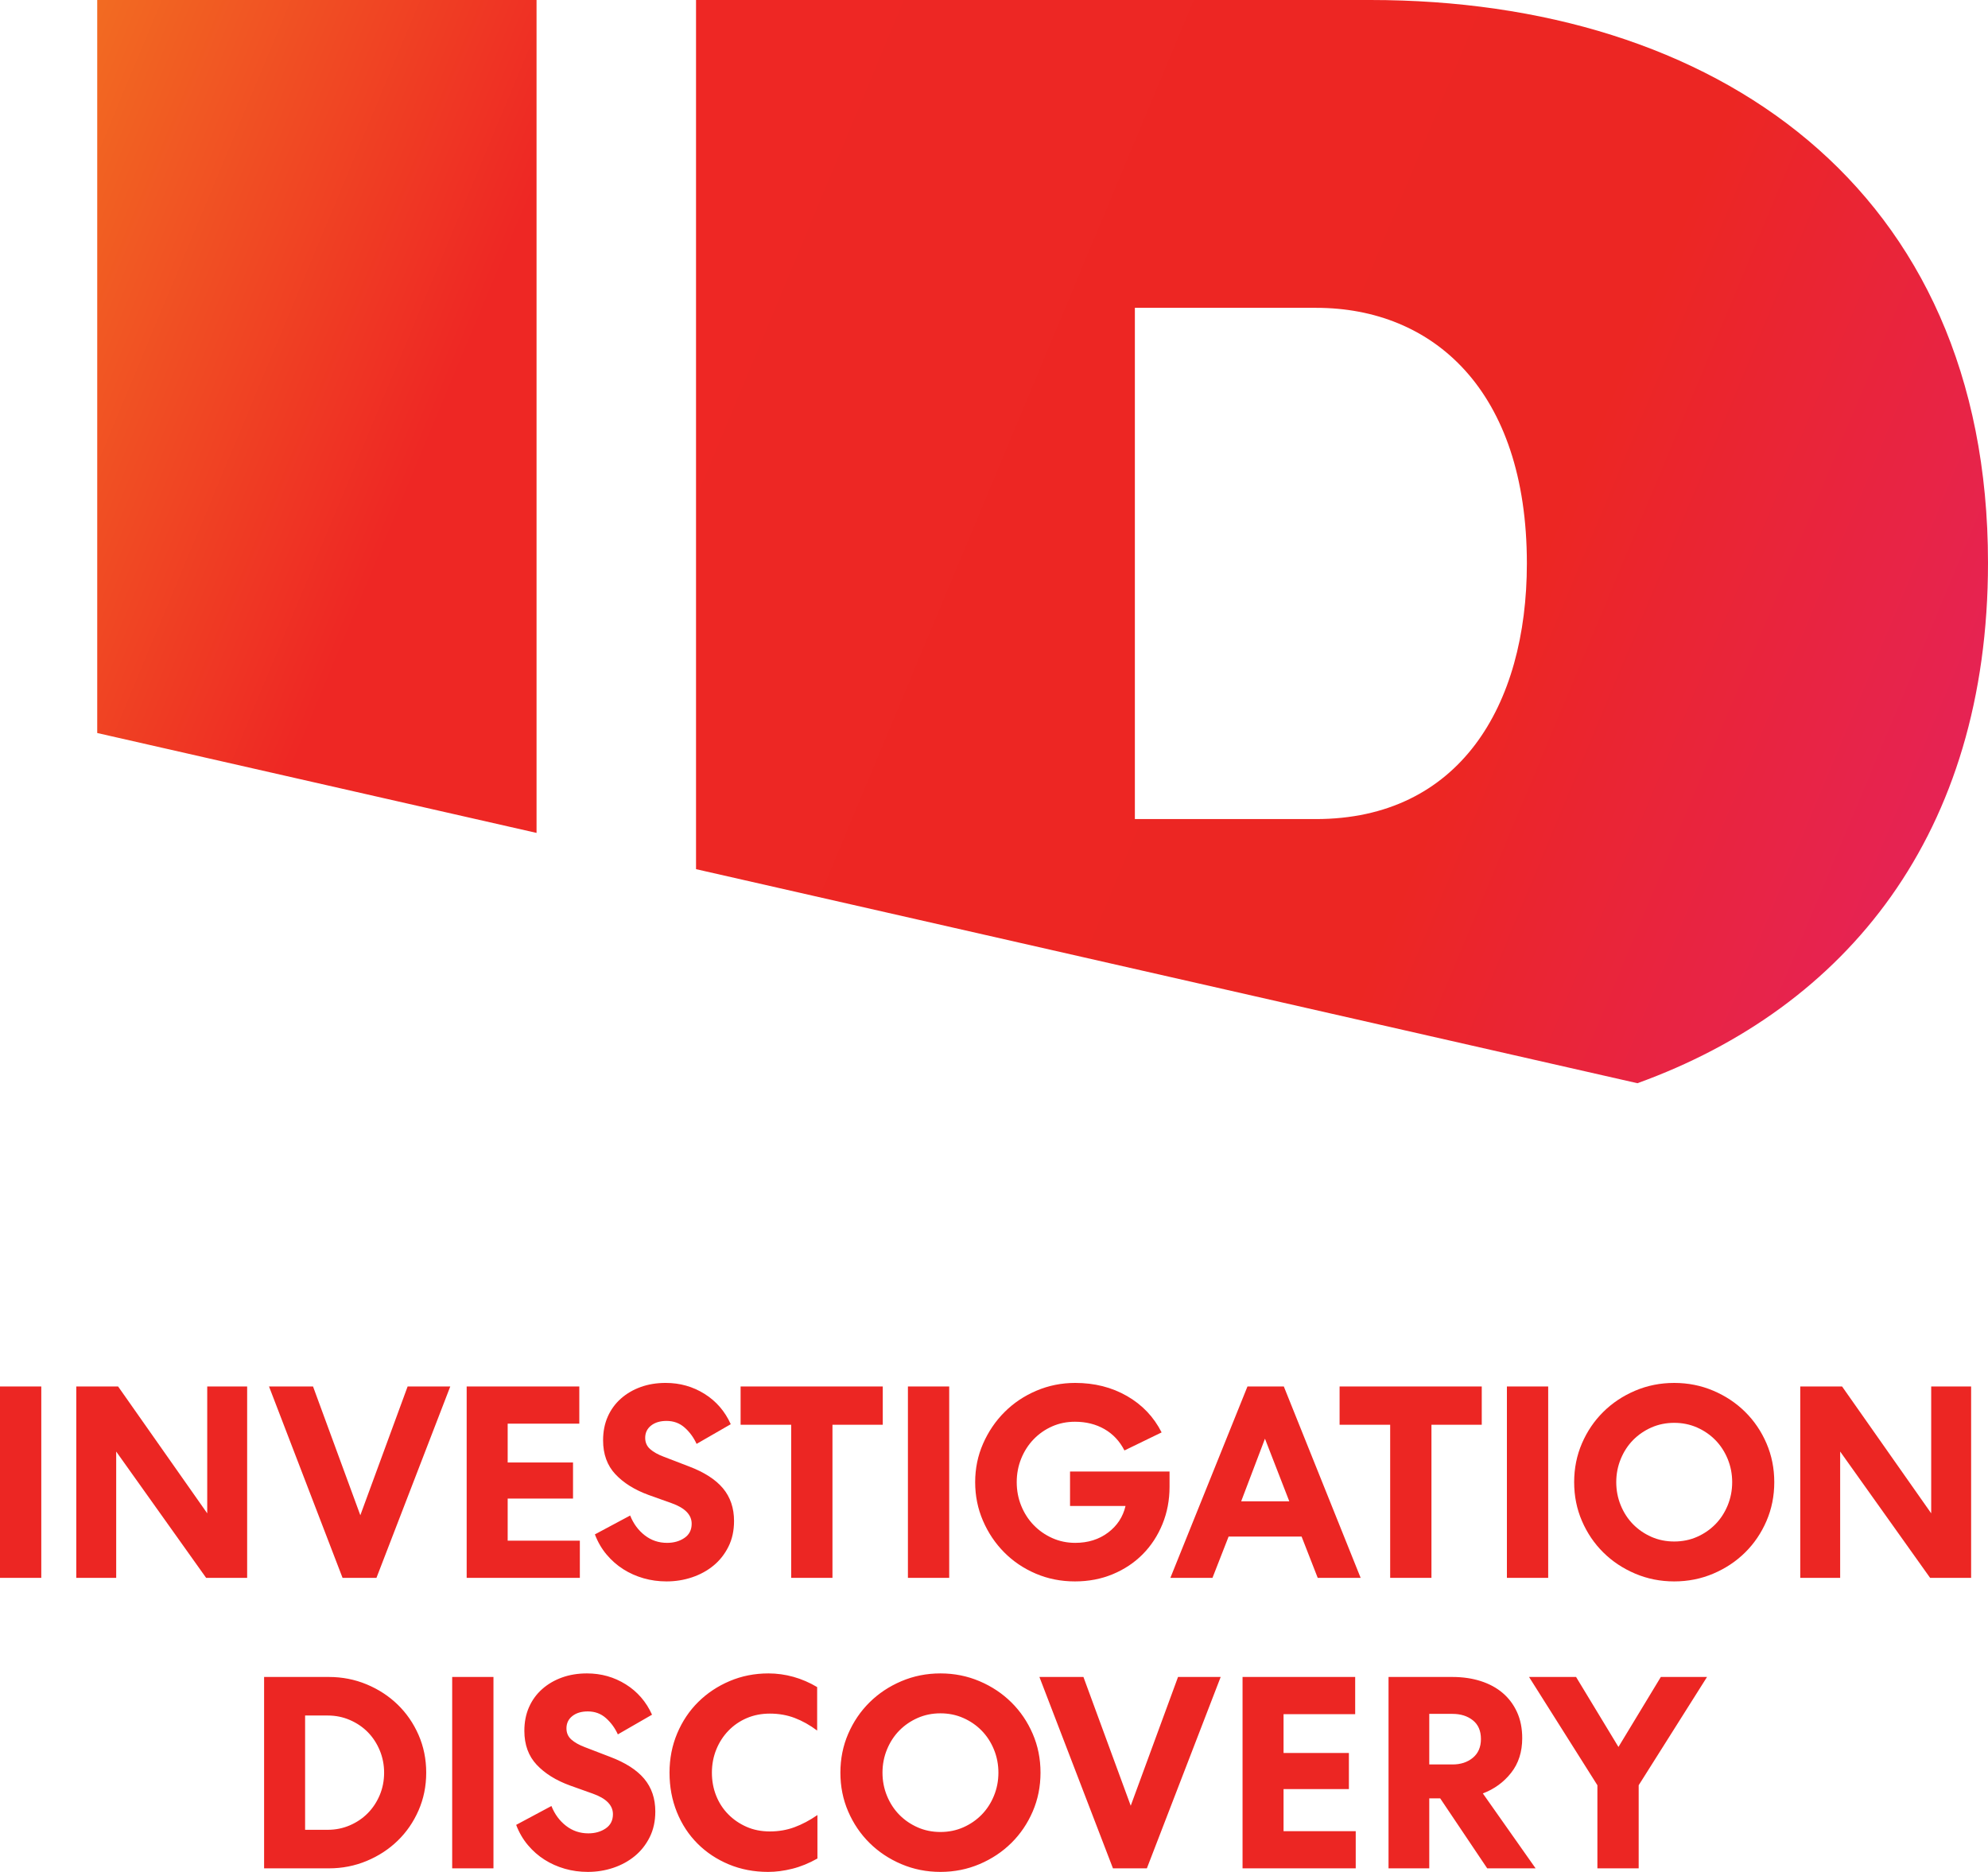
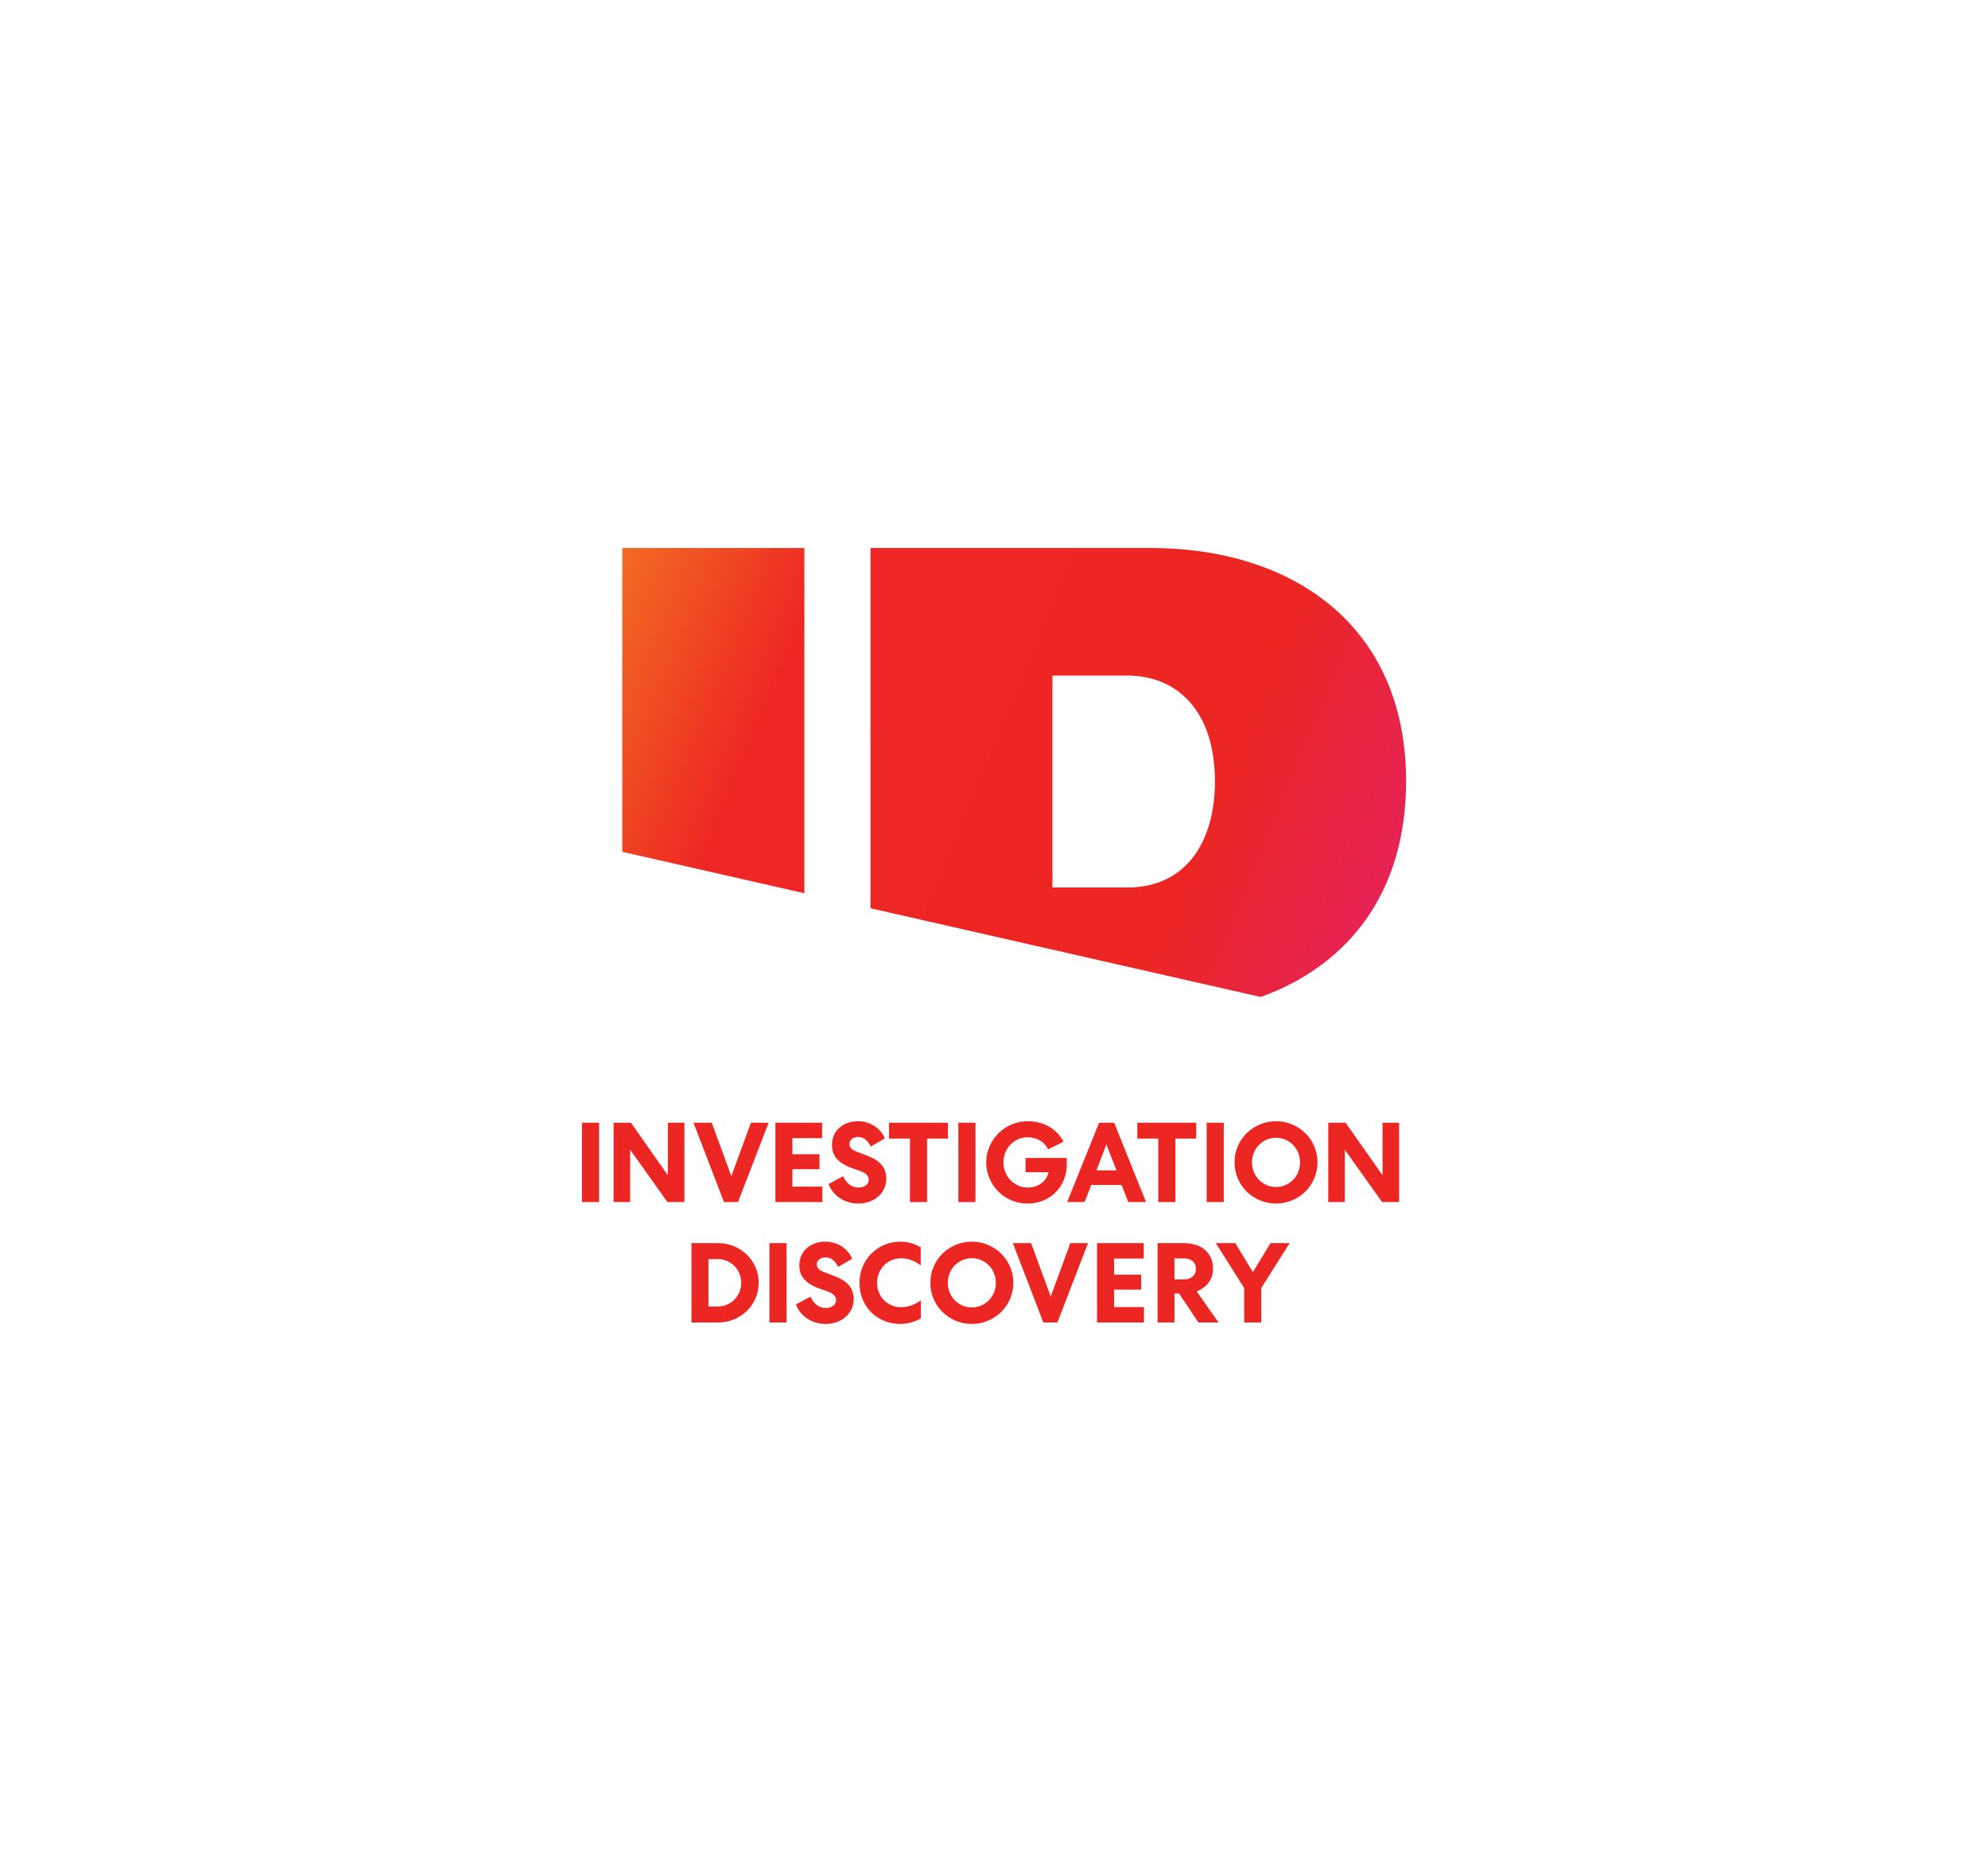
- <svg xmlns="http://www.w3.org/2000/svg" xmlns:xlink="http://www.w3.org/1999/xlink" version="1.2" id="Layer_1" x="0px" y="0px" viewBox="0 0 212.415 200" overflow="visible" xml:space="preserve" width="212.415" height="200">
+ <svg xmlns="http://www.w3.org/2000/svg" xmlns:xlink="http://www.w3.org/1999/xlink" version="1.2" id="Layer_1" x="0px" y="0px" viewBox="-150 0 512.4 200" overflow="visible" xml:space="preserve" width="212.415" height="200">
  <defs id="defs846">
    <linearGradient id="linearGradient898">
      <stop style="stop-color:#f26b22;stop-opacity:1" offset="0" id="stop894" />
      <stop id="stop902" offset="0.237" style="stop-color:#ee2724;stop-opacity:1" />
      <stop style="stop-color:#ec2623;stop-opacity:1" offset="0.769" id="stop904" />
      <stop style="stop-color:#e62354;stop-opacity:1" offset="1" id="stop896" />
    </linearGradient>
    <linearGradient xlink:href="#linearGradient898" id="linearGradient900" x1="244.268" y1="173.412" x2="970.86" y2="476.704" gradientUnits="userSpaceOnUse" gradientTransform="matrix(0.2730133,0,0,0.2730133,354.8394,28.66018)" />
  </defs>
  <g id="g841" transform="translate(-411.14,-76.004)">
    <path style="opacity:1;vector-effect:none;fill:url(#linearGradient900);fill-opacity:1;fill-rule:evenodd;stroke:none;stroke-width:5.611;stroke-linecap:butt;stroke-linejoin:miter;stroke-miterlimit:4;stroke-dasharray:none;stroke-dashoffset:0;stroke-opacity:1" d="m 421.528,76.004 v 78.317 l 46.941,10.673 V 76.004 Z m 63.982,0 v 60.13 32.734 l 100.587,22.87 c 22.362,-8.085 37.458,-26.665 37.458,-55.604 0,-40.165 -29.252,-60.13 -65.988,-60.13 z m 46.889,32.89 h 19.386 c 12.435,0 22.499,8.777 22.499,27.311 0,15.243 -7.251,27.311 -22.548,27.311 h -19.337 z" id="rect832-0" />
    <g id="INVESTIGATION_DISCOVERY_1_" style="fill:#ec2623;fill-opacity:1" transform="matrix(0.2726431,0,0,0.2726431,299.0455,54.61588)">
      <path style="fill:#ec2623;fill-opacity:1;stroke-width:1" d="m 1183.619,621.777 v 74.999 h -16.072 l -35.249,-49.498 v 49.498 h -15.642 V 621.777 h 16.392 l 34.927,49.713 V 621.777 Z" id="path873" />
      <path id="path871" style="fill:#ec2623;fill-opacity:1;stroke-width:1" d="m 1067.265,620.385 c -5.43,0 -10.537,1.017 -15.322,3.053 -4.786,2.035 -8.944,4.805 -12.48,8.305 -3.535,3.5 -6.321,7.606 -8.357,12.32 -2.036,4.715 -3.055,9.787 -3.055,15.215 0,5.429 1.019,10.499 3.055,15.213 2.036,4.714 4.821,8.823 8.357,12.322 3.535,3.501 7.693,6.267 12.48,8.303 4.785,2.036 9.892,3.053 15.322,3.053 5.425,0 10.533,-1.017 15.318,-3.053 4.785,-2.036 8.948,-4.802 12.484,-8.303 3.535,-3.498 6.322,-7.608 8.355,-12.322 2.036,-4.714 3.055,-9.784 3.055,-15.213 0,-5.428 -1.019,-10.5 -3.055,-15.215 -2.034,-4.714 -4.819,-8.82 -8.355,-12.32 -3.536,-3.5 -7.699,-6.27 -12.484,-8.305 -4.784,-2.036 -9.893,-3.053 -15.318,-3.053 z m 0,15.643 c 3.213,0 6.194,0.608 8.945,1.822 2.749,1.215 5.142,2.857 7.178,4.928 2.036,2.072 3.643,4.538 4.822,7.393 1.177,2.858 1.77,5.892 1.77,9.107 0,3.213 -0.593,6.25 -1.77,9.107 -1.18,2.858 -2.786,5.32 -4.822,7.391 -2.036,2.073 -4.429,3.717 -7.178,4.93 -2.751,1.216 -5.732,1.822 -8.945,1.822 -3.215,0 -6.196,-0.606 -8.947,-1.822 -2.749,-1.214 -5.144,-2.857 -7.18,-4.93 -2.036,-2.071 -3.641,-4.533 -4.82,-7.391 -1.177,-2.857 -1.77,-5.894 -1.77,-9.107 0,-3.215 0.593,-6.249 1.77,-9.107 1.18,-2.856 2.784,-5.321 4.82,-7.393 2.036,-2.07 4.431,-3.713 7.18,-4.928 2.751,-1.214 5.732,-1.822 8.947,-1.822 z" />
      <path style="fill:#ec2623;fill-opacity:1;stroke-width:1" d="m 1017.874,621.777 v 74.999 h -16.178 V 621.777 Z" id="path867" />
      <path style="fill:#ec2623;fill-opacity:1;stroke-width:1" d="m 936.125,621.777 h 55.713 v 15 H 972.124 V 696.775 H 955.946 V 636.777 H 936.125 Z" id="path865" />
      <path id="path863" style="fill:#ec2623;fill-opacity:1" d="m 488.881,545.773 -30.213,74.998 h 16.5 l 6.32,-16.178 h 28.605 l 6.32,16.178 h 16.822 l -30.107,-74.998 z m 6.855,20.463 9.535,24.535 h -18.855 z" transform="translate(411.14,76.004)" />
      <path style="fill:#ec2623;fill-opacity:1" d="m 851.807,646.848 c -1.859,-3.642 -4.466,-6.428 -7.821,-8.357 -3.359,-1.928 -7.217,-2.893 -11.572,-2.893 -3.213,0 -6.197,0.608 -8.946,1.822 -2.751,1.214 -5.162,2.893 -7.232,5.035 -2.071,2.143 -3.697,4.66 -4.874,7.553 -1.179,2.893 -1.768,5.983 -1.768,9.268 0,3.286 0.589,6.374 1.768,9.267 1.177,2.893 2.803,5.41 4.874,7.554 2.071,2.143 4.501,3.84 7.287,5.089 2.784,1.25 5.785,1.875 8.998,1.875 5,0 9.286,-1.339 12.859,-4.018 3.57,-2.678 5.855,-6.16 6.855,-10.445 h -21.748 v -13.499 h 38.998 v 6 c 0,5.215 -0.931,10.089 -2.786,14.625 -1.859,4.536 -4.429,8.464 -7.714,11.784 -3.287,3.322 -7.198,5.93 -11.732,7.822 -4.538,1.891 -9.482,2.839 -14.84,2.839 -5.5,0 -10.624,-1.018 -15.374,-3.054 -4.752,-2.036 -8.876,-4.822 -12.375,-8.357 -3.501,-3.536 -6.269,-7.66 -8.303,-12.375 -2.036,-4.714 -3.054,-9.749 -3.054,-15.106 0,-5.358 1.033,-10.393 3.106,-15.108 2.071,-4.713 4.876,-8.839 8.412,-12.375 3.536,-3.536 7.695,-6.321 12.481,-8.356 4.785,-2.036 9.857,-3.054 15.213,-3.054 7.57,0 14.339,1.714 20.305,5.143 5.962,3.429 10.48,8.179 13.552,14.249 z" id="path859" />
      <path style="fill:#ec2623;fill-opacity:1" d="m 783.131,621.777 v 74.999 h -16.178 v -74.999 z" id="path857" />
      <path style="fill:#ec2623;fill-opacity:1" d="m 701.383,621.777 h 55.713 v 15 h -19.714 v 59.998 h -16.178 v -59.998 h -19.821 z" id="path855" />
      <path style="fill:#ec2623;fill-opacity:1" d="m 658.097,672.347 c 1.286,3.215 3.196,5.805 5.733,7.769 2.535,1.965 5.445,2.946 8.732,2.946 2.642,0 4.909,-0.642 6.803,-1.928 1.892,-1.286 2.84,-3.143 2.84,-5.572 0,-3.499 -2.609,-6.177 -7.821,-8.036 l -9,-3.214 c -5.502,-1.999 -9.857,-4.715 -13.072,-8.143 -3.213,-3.429 -4.822,-7.857 -4.822,-13.286 0,-3.428 0.606,-6.516 1.822,-9.267 1.214,-2.749 2.927,-5.106 5.142,-7.071 2.212,-1.964 4.804,-3.482 7.769,-4.554 2.962,-1.071 6.23,-1.608 9.802,-1.608 5.572,0 10.642,1.43 15.215,4.287 4.569,2.858 7.998,6.82 10.284,11.892 l -13.393,7.714 c -1.142,-2.499 -2.696,-4.624 -4.66,-6.375 -1.964,-1.749 -4.338,-2.624 -7.124,-2.624 -2.502,0 -4.519,0.607 -6.055,1.82 -1.535,1.216 -2.302,2.823 -2.302,4.822 0,1.787 0.643,3.252 1.927,4.393 1.286,1.143 3.071,2.143 5.358,3 l 9.75,3.749 c 6.071,2.287 10.552,5.162 13.447,8.625 2.893,3.465 4.338,7.732 4.338,12.803 0,3.786 -0.732,7.143 -2.197,10.072 -1.465,2.93 -3.411,5.393 -5.837,7.392 -2.43,2.001 -5.234,3.536 -8.412,4.608 -3.178,1.07 -6.518,1.607 -10.016,1.607 -3.145,0 -6.145,-0.412 -9,-1.232 -2.858,-0.821 -5.502,-1.999 -7.928,-3.536 -2.43,-1.536 -4.608,-3.446 -6.537,-5.733 -1.927,-2.284 -3.464,-4.928 -4.606,-7.928 z" id="path853" />
      <path style="fill:#ec2623;fill-opacity:1" d="m 594.028,621.777 h 44.141 v 14.571 h -28.071 v 15.215 h 25.608 v 14.142 h -25.608 v 16.499 h 28.285 v 14.572 h -44.354 v -74.999 z" id="path851" />
      <path style="fill:#ec2623;fill-opacity:1" d="m 545.387,696.776 -28.821,-74.999 h 17.251 l 18.535,50.463 18.537,-50.463 H 587.6 l -28.928,74.999 z" id="path849" />
      <path style="fill:#ec2623;fill-opacity:1" d="m 507.997,621.777 v 74.999 h -16.072 l -35.249,-49.498 v 49.498 h -15.642 v -74.999 h 16.392 l 34.927,49.713 v -49.713 z" id="path847" />
      <path style="fill:#ec2623;fill-opacity:1" d="m 427.319,621.777 v 74.999 H 411.14 v -74.999 z" id="path836" />
      <path fill="#ee2724" d="m 578.173,773.114 c 0,5.286 -1.001,10.214 -2.999,14.785 -2.001,4.571 -4.732,8.536 -8.196,11.893 -3.466,3.357 -7.518,5.999 -12.161,7.928 -4.643,1.929 -9.571,2.893 -14.785,2.893 H 514.64 v -74.999 h 25.392 c 5.214,0 10.143,0.965 14.785,2.894 4.643,1.928 8.695,4.571 12.161,7.928 3.464,3.358 6.195,7.322 8.196,11.893 1.998,4.57 2.999,9.499 2.999,14.785 z m -16.499,0 c 0,-3.071 -0.573,-5.981 -1.713,-8.732 -1.144,-2.749 -2.699,-5.125 -4.663,-7.126 -1.964,-1.999 -4.303,-3.588 -7.017,-4.767 -2.716,-1.179 -5.609,-1.768 -8.678,-1.768 h -8.894 v 44.785 h 8.894 c 3.069,0 5.962,-0.59 8.678,-1.768 2.714,-1.178 5.053,-2.767 7.017,-4.768 1.964,-1.999 3.518,-4.355 4.663,-7.071 1.14,-2.715 1.713,-5.642 1.713,-8.785 z m 42.854,-37.5 v 74.999 H 588.35 v -74.999 z m 22.714,50.57 c 1.286,3.215 3.196,5.805 5.733,7.769 2.535,1.965 5.445,2.946 8.732,2.946 2.642,0 4.909,-0.642 6.803,-1.928 1.892,-1.286 2.84,-3.143 2.84,-5.572 0,-3.499 -2.609,-6.177 -7.821,-8.036 l -9,-3.214 c -5.502,-1.999 -9.857,-4.715 -13.072,-8.143 -3.213,-3.429 -4.822,-7.857 -4.822,-13.286 0,-3.428 0.606,-6.516 1.822,-9.267 1.214,-2.749 2.927,-5.106 5.142,-7.071 2.212,-1.964 4.804,-3.482 7.769,-4.554 2.962,-1.071 6.23,-1.608 9.802,-1.608 5.572,0 10.642,1.43 15.215,4.287 4.569,2.858 7.998,6.82 10.284,11.892 l -13.393,7.714 c -1.142,-2.499 -2.696,-4.624 -4.66,-6.375 -1.964,-1.749 -4.338,-2.624 -7.124,-2.624 -2.502,0 -4.519,0.607 -6.055,1.82 -1.535,1.216 -2.302,2.823 -2.302,4.822 0,1.787 0.643,3.252 1.927,4.393 1.286,1.143 3.071,2.143 5.358,3 l 9.75,3.749 c 6.071,2.287 10.552,5.162 13.447,8.625 2.893,3.465 4.338,7.732 4.338,12.803 0,3.786 -0.732,7.143 -2.197,10.072 -1.465,2.93 -3.411,5.393 -5.837,7.392 -2.43,2.001 -5.234,3.536 -8.412,4.608 -3.178,1.07 -6.518,1.606 -10.016,1.606 -3.145,0 -6.145,-0.412 -9,-1.232 -2.858,-0.821 -5.502,-1.999 -7.928,-3.536 -2.43,-1.536 -4.608,-3.446 -6.537,-5.733 -1.927,-2.284 -3.464,-4.928 -4.606,-7.928 z m 46.283,-13.07 c 0,-5.5 1.001,-10.624 3.002,-15.375 1.999,-4.749 4.748,-8.855 8.248,-12.321 3.499,-3.464 7.607,-6.195 12.322,-8.196 4.715,-1.999 9.785,-3 15.213,-3 3.285,0 6.537,0.448 9.75,1.339 3.215,0.894 6.321,2.233 9.321,4.017 v 17.036 c -2.858,-2.144 -5.785,-3.785 -8.785,-4.928 -2.999,-1.142 -6.252,-1.714 -9.75,-1.714 -3.287,0 -6.304,0.589 -9.053,1.768 -2.751,1.179 -5.142,2.823 -7.178,4.928 -2.036,2.108 -3.627,4.572 -4.769,7.393 -1.142,2.822 -1.713,5.839 -1.713,9.054 0,3.213 0.551,6.213 1.661,8.999 1.105,2.786 2.679,5.215 4.713,7.286 2.036,2.073 4.429,3.714 7.18,4.929 2.749,1.215 5.803,1.821 9.159,1.821 3.429,0 6.644,-0.553 9.643,-1.661 2.999,-1.106 5.999,-2.695 9,-4.768 v 17.036 c -3.287,1.858 -6.574,3.198 -9.857,4.018 -3.287,0.82 -6.428,1.232 -9.43,1.232 -5.572,0 -10.714,-0.983 -15.428,-2.947 -4.713,-1.963 -8.804,-4.677 -12.268,-8.141 -3.464,-3.464 -6.16,-7.57 -8.089,-12.322 -1.926,-4.751 -2.892,-9.912 -2.892,-15.483 z m 145.391,0 c 0,5.429 -1.018,10.5 -3.054,15.214 -2.036,4.714 -4.822,8.823 -8.357,12.321 -3.536,3.501 -7.697,6.267 -12.481,8.303 -4.787,2.036 -9.894,3.054 -15.322,3.054 -5.43,0 -10.537,-1.018 -15.322,-3.054 -4.787,-2.036 -8.946,-4.802 -12.481,-8.303 -3.536,-3.499 -6.321,-7.607 -8.357,-12.321 -2.036,-4.714 -3.054,-9.785 -3.054,-15.214 0,-5.428 1.018,-10.5 3.054,-15.215 2.036,-4.714 4.822,-8.82 8.357,-12.32 3.536,-3.5 7.695,-6.269 12.481,-8.304 4.785,-2.036 9.892,-3.054 15.322,-3.054 5.428,0 10.535,1.018 15.322,3.054 4.785,2.035 8.946,4.804 12.481,8.304 3.536,3.5 6.321,7.606 8.357,12.32 2.036,4.715 3.054,9.787 3.054,15.215 z m -16.501,0 c 0,-3.215 -0.589,-6.249 -1.768,-9.107 -1.177,-2.856 -2.786,-5.321 -4.822,-7.393 -2.036,-2.071 -4.429,-3.713 -7.178,-4.928 -2.751,-1.214 -5.731,-1.821 -8.946,-1.821 -3.215,0 -6.197,0.607 -8.946,1.821 -2.751,1.215 -5.142,2.858 -7.178,4.928 -2.036,2.072 -3.645,4.537 -4.822,7.393 -1.179,2.858 -1.768,5.892 -1.768,9.107 0,3.213 0.589,6.25 1.768,9.107 1.177,2.858 2.786,5.321 4.822,7.392 2.036,2.073 4.427,3.715 7.178,4.929 2.749,1.216 5.731,1.822 8.946,1.822 3.215,0 6.195,-0.606 8.946,-1.822 2.749,-1.213 5.142,-2.856 7.178,-4.929 2.036,-2.071 3.645,-4.534 4.822,-7.392 1.18,-2.857 1.768,-5.894 1.768,-9.107 z m 44.893,37.499 -28.821,-74.999 h 17.251 l 18.535,50.463 18.535,-50.463 h 16.715 l -28.928,74.999 z m 50.785,-74.999 h 44.141 v 14.571 H 914.163 V 765.4 h 25.608 v 14.142 h -25.608 v 16.499 h 28.285 v 14.572 h -44.354 v -74.999 z m 73.175,74.999 h -15.963 v -74.999 h 24.963 c 4.072,0 7.784,0.535 11.143,1.608 3.357,1.071 6.23,2.624 8.625,4.66 2.391,2.036 4.266,4.536 5.624,7.501 1.356,2.964 2.036,6.374 2.036,10.232 0,5.356 -1.447,9.874 -4.34,13.553 -2.893,3.679 -6.589,6.375 -11.089,8.088 l 20.677,29.357 H 993.98 l -18.428,-27.428 h -4.285 v 27.428 z m 0,-40.714 h 9.107 c 3.215,0 5.875,-0.874 7.982,-2.624 2.106,-1.749 3.161,-4.195 3.161,-7.339 0,-3.214 -1.055,-5.66 -3.161,-7.339 -2.108,-1.676 -4.767,-2.518 -7.982,-2.518 h -9.107 z m 82.069,40.714 h -16.178 v -32.57 l -26.785,-42.428 h 18.428 l 16.608,27.428 16.608,-27.428 h 18.105 l -26.785,42.428 v 32.57 z" id="path838" style="fill:#ec2623;fill-opacity:1" />
    </g>
  </g>
</svg>
